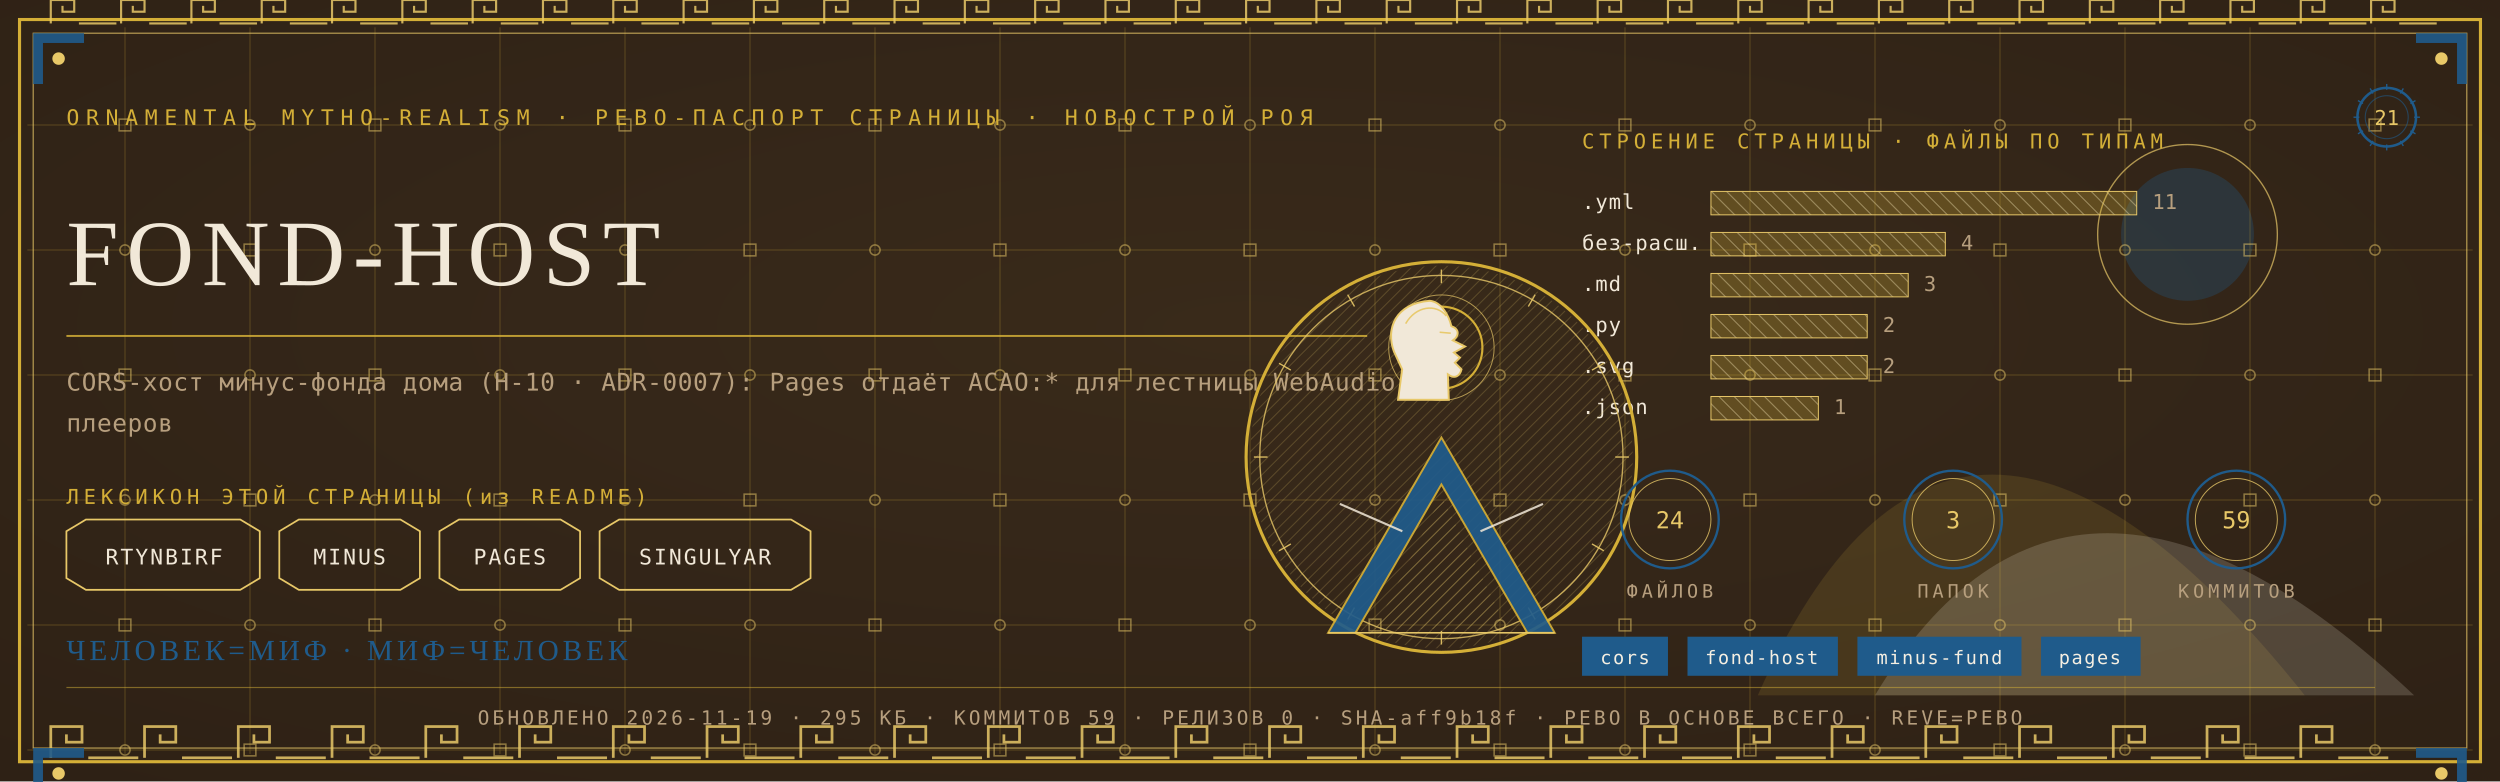
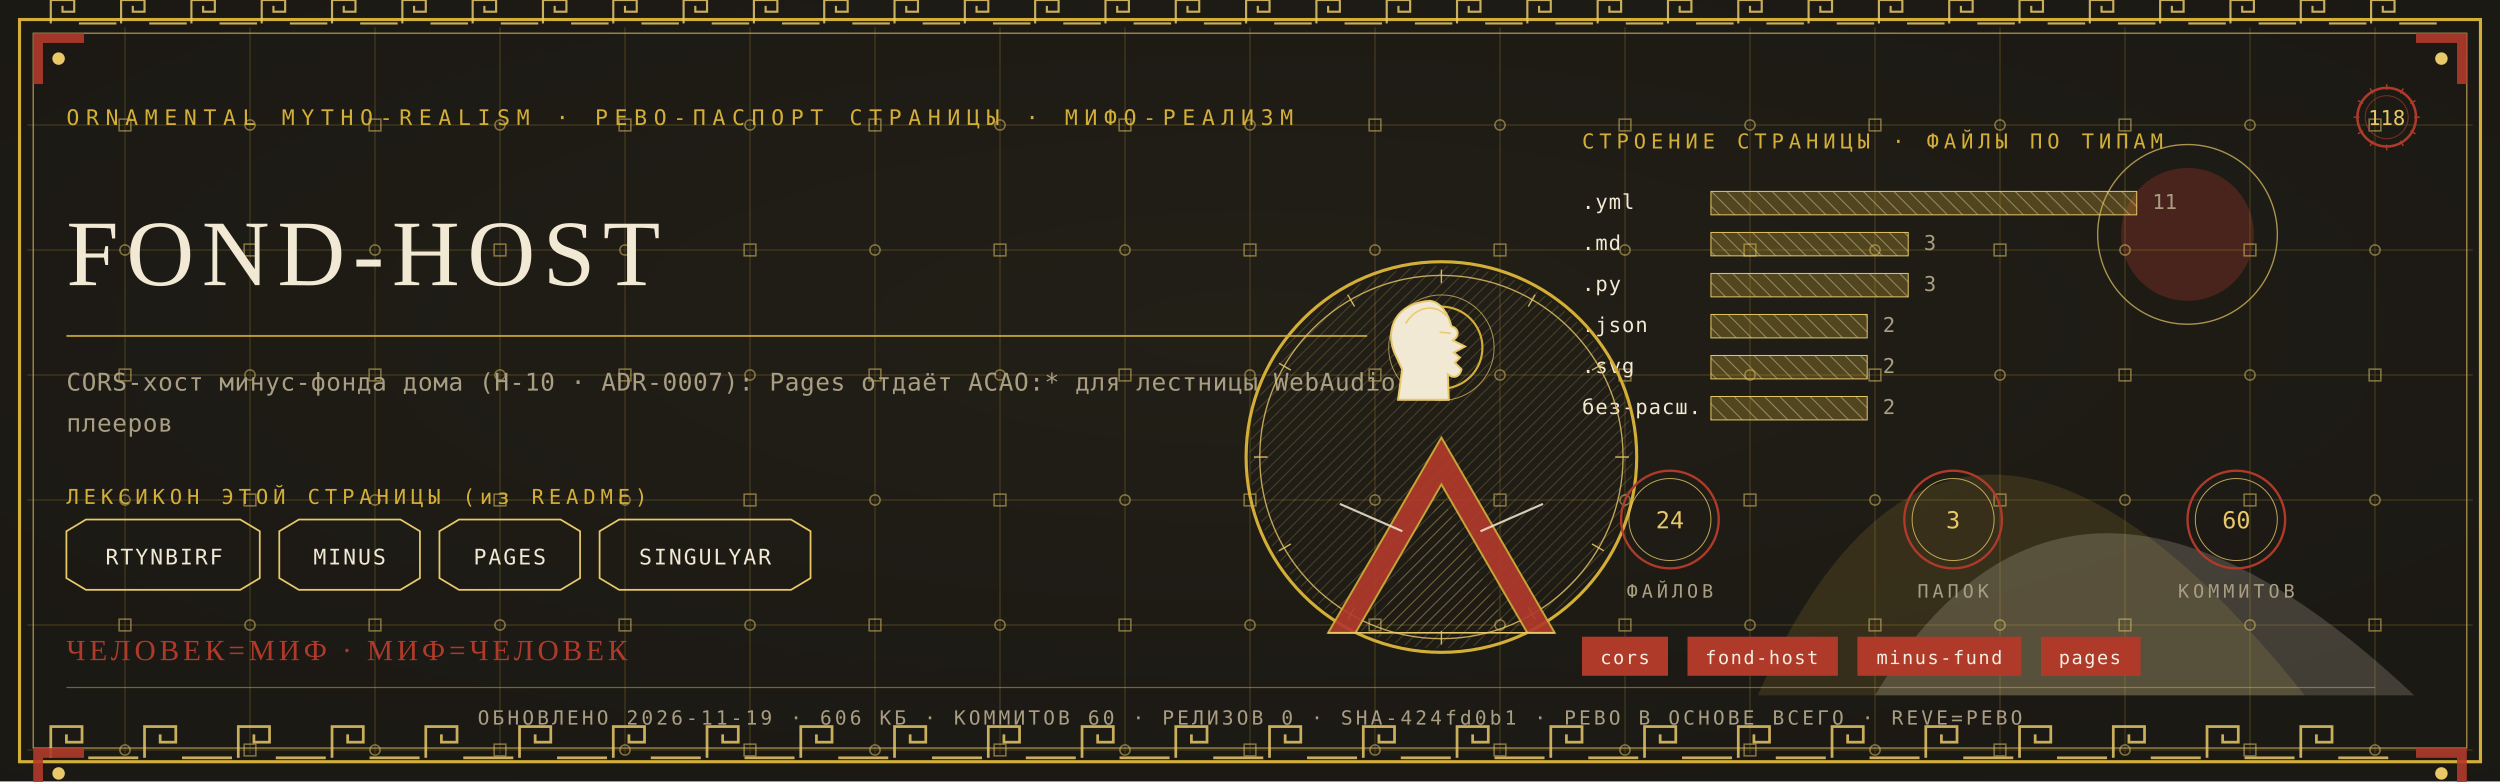
<svg xmlns="http://www.w3.org/2000/svg" viewBox="0 0 1280 400" width="1280" height="400">
  <defs>
-     <radialGradient id="rp21" cx="0.5" cy="0.42" r="1.1">
-       <stop offset="0" stop-color="#3A2A1B" />
-       <stop offset="1" stop-color="#2A1D12" />
+     <radialGradient id="rp118" cx="0.5" cy="0.42" r="1.1">
+       <stop offset="0" stop-color="#232017" />
+       <stop offset="1" stop-color="#171512" />
    </radialGradient>
    <pattern id="hatchm" width="4.2" height="4.2" patternUnits="userSpaceOnUse" patternTransform="rotate(45)">
      <rect width="4.2" height="4.2" fill="none" />
      <line x1="0" y1="0" x2="0" y2="4.2" stroke="#E8C868" stroke-width="0.5" />
    </pattern>
    <pattern id="hatchv" width="5.5" height="5.5" patternUnits="userSpaceOnUse" patternTransform="rotate(-45)">
      <rect width="5.5" height="5.5" fill="none" />
-       <line x1="0" y1="0" x2="0" y2="5.5" stroke="#F1E8D8" stroke-width="0.5" />
+       <line x1="0" y1="0" x2="0" y2="5.5" stroke="#F2E9D4" stroke-width="0.5" />
    </pattern>
  </defs>
-   <rect width="1280" height="400" fill="#2A1D12" />
-   <rect width="1280" height="400" fill="url(#rp21)" opacity="0.94" />
+   <rect width="1280" height="400" fill="#171512" />
+   <rect width="1280" height="400" fill="url(#rp118)" opacity="0.94" />
  <path d="M 900 356 Q 1000 130 1180 356 Z" fill="#D4AF37" opacity="0.14" />
-   <path d="M 960 356 Q 1060 190 1236 356 Z" fill="#F1E8D8" opacity="0.18" />
-   <circle cx="1120" cy="120" r="34" fill="#1F5B8B" opacity="0.30" />
+   <path d="M 960 356 Q 1060 190 1236 356 Z" fill="#F2E9D4" opacity="0.18" />
+   <circle cx="1120" cy="120" r="34" fill="#B03A2A" opacity="0.30" />
  <circle cx="1120" cy="120" r="46" fill="none" stroke="#E8C868" stroke-width="0.7" opacity="0.7" />
  <g stroke="#D4AF37" stroke-width="0.45" opacity="0.30">
    <line x1="64" y1="14" x2="64" y2="386" />
    <line x1="128" y1="14" x2="128" y2="386" />
    <line x1="192" y1="14" x2="192" y2="386" />
    <line x1="256" y1="14" x2="256" y2="386" />
    <line x1="320" y1="14" x2="320" y2="386" />
    <line x1="384" y1="14" x2="384" y2="386" />
    <line x1="448" y1="14" x2="448" y2="386" />
    <line x1="512" y1="14" x2="512" y2="386" />
    <line x1="576" y1="14" x2="576" y2="386" />
    <line x1="640" y1="14" x2="640" y2="386" />
    <line x1="704" y1="14" x2="704" y2="386" />
    <line x1="768" y1="14" x2="768" y2="386" />
    <line x1="832" y1="14" x2="832" y2="386" />
    <line x1="896" y1="14" x2="896" y2="386" />
    <line x1="960" y1="14" x2="960" y2="386" />
    <line x1="1024" y1="14" x2="1024" y2="386" />
    <line x1="1088" y1="14" x2="1088" y2="386" />
    <line x1="1152" y1="14" x2="1152" y2="386" />
    <line x1="1216" y1="14" x2="1216" y2="386" />
    <line x1="14" y1="64" x2="1266" y2="64" />
    <line x1="14" y1="128" x2="1266" y2="128" />
    <line x1="14" y1="192" x2="1266" y2="192" />
    <line x1="14" y1="256" x2="1266" y2="256" />
    <line x1="14" y1="320" x2="1266" y2="320" />
    <line x1="14" y1="384" x2="1266" y2="384" />
  </g>
  <g fill="none" stroke="#E8C868" stroke-width="0.8" opacity="0.5">
    <rect x="61" y="61" width="6" height="6" />
    <circle cx="64" cy="128" r="2.6" />
    <rect x="61" y="189" width="6" height="6" />
    <circle cx="64" cy="256" r="2.6" />
    <rect x="61" y="317" width="6" height="6" />
    <circle cx="64" cy="384" r="2.6" />
    <circle cx="128" cy="64" r="2.6" />
    <rect x="125" y="125" width="6" height="6" />
    <circle cx="128" cy="192" r="2.6" />
    <rect x="125" y="253" width="6" height="6" />
    <circle cx="128" cy="320" r="2.6" />
    <rect x="125" y="381" width="6" height="6" />
    <rect x="189" y="61" width="6" height="6" />
    <circle cx="192" cy="128" r="2.6" />
    <rect x="189" y="189" width="6" height="6" />
    <circle cx="192" cy="256" r="2.6" />
    <rect x="189" y="317" width="6" height="6" />
    <circle cx="192" cy="384" r="2.6" />
    <circle cx="256" cy="64" r="2.6" />
    <rect x="253" y="125" width="6" height="6" />
    <circle cx="256" cy="192" r="2.6" />
    <rect x="253" y="253" width="6" height="6" />
    <circle cx="256" cy="320" r="2.6" />
    <rect x="253" y="381" width="6" height="6" />
    <rect x="317" y="61" width="6" height="6" />
    <circle cx="320" cy="128" r="2.6" />
    <rect x="317" y="189" width="6" height="6" />
    <circle cx="320" cy="256" r="2.6" />
    <rect x="317" y="317" width="6" height="6" />
    <circle cx="320" cy="384" r="2.6" />
    <circle cx="384" cy="64" r="2.6" />
    <rect x="381" y="125" width="6" height="6" />
    <circle cx="384" cy="192" r="2.6" />
    <rect x="381" y="253" width="6" height="6" />
    <circle cx="384" cy="320" r="2.6" />
    <rect x="381" y="381" width="6" height="6" />
    <rect x="445" y="61" width="6" height="6" />
    <circle cx="448" cy="128" r="2.6" />
    <rect x="445" y="189" width="6" height="6" />
    <circle cx="448" cy="256" r="2.6" />
    <rect x="445" y="317" width="6" height="6" />
    <circle cx="448" cy="384" r="2.6" />
    <circle cx="512" cy="64" r="2.6" />
    <rect x="509" y="125" width="6" height="6" />
    <circle cx="512" cy="192" r="2.6" />
    <rect x="509" y="253" width="6" height="6" />
    <circle cx="512" cy="320" r="2.6" />
    <rect x="509" y="381" width="6" height="6" />
    <rect x="573" y="61" width="6" height="6" />
    <circle cx="576" cy="128" r="2.6" />
    <rect x="573" y="189" width="6" height="6" />
    <circle cx="576" cy="256" r="2.6" />
    <rect x="573" y="317" width="6" height="6" />
    <circle cx="576" cy="384" r="2.6" />
    <circle cx="640" cy="64" r="2.6" />
    <rect x="637" y="125" width="6" height="6" />
    <circle cx="640" cy="192" r="2.6" />
    <rect x="637" y="253" width="6" height="6" />
    <circle cx="640" cy="320" r="2.6" />
    <rect x="637" y="381" width="6" height="6" />
    <rect x="701" y="61" width="6" height="6" />
    <circle cx="704" cy="128" r="2.6" />
    <rect x="701" y="189" width="6" height="6" />
    <circle cx="704" cy="256" r="2.6" />
    <rect x="701" y="317" width="6" height="6" />
    <circle cx="704" cy="384" r="2.6" />
    <circle cx="768" cy="64" r="2.6" />
    <rect x="765" y="125" width="6" height="6" />
    <circle cx="768" cy="192" r="2.6" />
    <rect x="765" y="253" width="6" height="6" />
    <circle cx="768" cy="320" r="2.6" />
    <rect x="765" y="381" width="6" height="6" />
    <rect x="829" y="61" width="6" height="6" />
    <circle cx="832" cy="128" r="2.6" />
    <rect x="829" y="189" width="6" height="6" />
    <circle cx="832" cy="256" r="2.6" />
    <rect x="829" y="317" width="6" height="6" />
    <circle cx="832" cy="384" r="2.6" />
    <circle cx="896" cy="64" r="2.6" />
    <rect x="893" y="125" width="6" height="6" />
    <circle cx="896" cy="192" r="2.6" />
    <rect x="893" y="253" width="6" height="6" />
    <circle cx="896" cy="320" r="2.6" />
    <rect x="893" y="381" width="6" height="6" />
    <rect x="957" y="61" width="6" height="6" />
    <circle cx="960" cy="128" r="2.6" />
    <rect x="957" y="189" width="6" height="6" />
    <circle cx="960" cy="256" r="2.6" />
    <rect x="957" y="317" width="6" height="6" />
    <circle cx="960" cy="384" r="2.6" />
    <circle cx="1024" cy="64" r="2.6" />
    <rect x="1021" y="125" width="6" height="6" />
    <circle cx="1024" cy="192" r="2.6" />
    <rect x="1021" y="253" width="6" height="6" />
    <circle cx="1024" cy="320" r="2.6" />
    <rect x="1021" y="381" width="6" height="6" />
    <rect x="1085" y="61" width="6" height="6" />
    <circle cx="1088" cy="128" r="2.6" />
    <rect x="1085" y="189" width="6" height="6" />
    <circle cx="1088" cy="256" r="2.6" />
    <rect x="1085" y="317" width="6" height="6" />
    <circle cx="1088" cy="384" r="2.6" />
    <circle cx="1152" cy="64" r="2.6" />
    <rect x="1149" y="125" width="6" height="6" />
    <circle cx="1152" cy="192" r="2.6" />
    <rect x="1149" y="253" width="6" height="6" />
    <circle cx="1152" cy="320" r="2.6" />
    <rect x="1149" y="381" width="6" height="6" />
    <rect x="1213" y="61" width="6" height="6" />
    <circle cx="1216" cy="128" r="2.6" />
    <rect x="1213" y="189" width="6" height="6" />
    <circle cx="1216" cy="256" r="2.6" />
    <rect x="1213" y="317" width="6" height="6" />
    <circle cx="1216" cy="384" r="2.6" />
  </g>
  <rect x="10" y="10" width="1260" height="380" fill="none" stroke="#D4AF37" stroke-width="1.6" />
  <rect x="17" y="17" width="1246" height="366" fill="none" stroke="#E8C868" stroke-width="0.6" opacity="0.75" />
  <g fill="none" stroke="#E8C868" stroke-width="1.4" opacity="0.85">
    <path d="M 26 388 L 26 372 L 42 372 L 42 380.0 L 34.0 380.0 L 34.0 376.0" />
    <line x1="45.2" y1="388" x2="70.8" y2="388" />
    <path d="M 74 388 L 74 372 L 90 372 L 90 380.0 L 82.0 380.0 L 82.0 376.0" />
    <line x1="93.2" y1="388" x2="118.8" y2="388" />
    <path d="M 122 388 L 122 372 L 138 372 L 138 380.0 L 130.0 380.0 L 130.0 376.0" />
    <line x1="141.2" y1="388" x2="166.8" y2="388" />
    <path d="M 170 388 L 170 372 L 186 372 L 186 380.0 L 178.0 380.0 L 178.0 376.0" />
    <line x1="189.2" y1="388" x2="214.8" y2="388" />
    <path d="M 218 388 L 218 372 L 234 372 L 234 380.0 L 226.0 380.0 L 226.0 376.0" />
    <line x1="237.2" y1="388" x2="262.8" y2="388" />
    <path d="M 266 388 L 266 372 L 282 372 L 282 380.0 L 274.0 380.0 L 274.0 376.0" />
    <line x1="285.2" y1="388" x2="310.8" y2="388" />
    <path d="M 314 388 L 314 372 L 330 372 L 330 380.0 L 322.0 380.0 L 322.0 376.0" />
    <line x1="333.2" y1="388" x2="358.8" y2="388" />
    <path d="M 362 388 L 362 372 L 378 372 L 378 380.0 L 370.0 380.0 L 370.0 376.0" />
    <line x1="381.2" y1="388" x2="406.8" y2="388" />
    <path d="M 410 388 L 410 372 L 426 372 L 426 380.0 L 418.0 380.0 L 418.0 376.0" />
    <line x1="429.2" y1="388" x2="454.8" y2="388" />
    <path d="M 458 388 L 458 372 L 474 372 L 474 380.0 L 466.0 380.0 L 466.0 376.0" />
    <line x1="477.2" y1="388" x2="502.8" y2="388" />
    <path d="M 506 388 L 506 372 L 522 372 L 522 380.0 L 514.0 380.0 L 514.0 376.0" />
    <line x1="525.2" y1="388" x2="550.8" y2="388" />
    <path d="M 554 388 L 554 372 L 570 372 L 570 380.0 L 562.0 380.0 L 562.0 376.0" />
    <line x1="573.2" y1="388" x2="598.8" y2="388" />
    <path d="M 602 388 L 602 372 L 618 372 L 618 380.0 L 610.0 380.0 L 610.0 376.0" />
    <line x1="621.2" y1="388" x2="646.8" y2="388" />
    <path d="M 650 388 L 650 372 L 666 372 L 666 380.0 L 658.0 380.0 L 658.0 376.0" />
    <line x1="669.2" y1="388" x2="694.8" y2="388" />
    <path d="M 698 388 L 698 372 L 714 372 L 714 380.0 L 706.0 380.0 L 706.0 376.0" />
    <line x1="717.2" y1="388" x2="742.8" y2="388" />
    <path d="M 746 388 L 746 372 L 762 372 L 762 380.0 L 754.0 380.0 L 754.0 376.0" />
    <line x1="765.2" y1="388" x2="790.8" y2="388" />
    <path d="M 794 388 L 794 372 L 810 372 L 810 380.0 L 802.0 380.0 L 802.0 376.0" />
    <line x1="813.2" y1="388" x2="838.8" y2="388" />
    <path d="M 842 388 L 842 372 L 858 372 L 858 380.0 L 850.0 380.0 L 850.0 376.0" />
    <line x1="861.2" y1="388" x2="886.8" y2="388" />
    <path d="M 890 388 L 890 372 L 906 372 L 906 380.0 L 898.0 380.0 L 898.0 376.0" />
    <line x1="909.2" y1="388" x2="934.8" y2="388" />
    <path d="M 938 388 L 938 372 L 954 372 L 954 380.0 L 946.0 380.0 L 946.0 376.0" />
    <line x1="957.2" y1="388" x2="982.8" y2="388" />
    <path d="M 986 388 L 986 372 L 1002 372 L 1002 380.0 L 994.0 380.0 L 994.0 376.0" />
    <line x1="1005.2" y1="388" x2="1030.8" y2="388" />
    <path d="M 1034 388 L 1034 372 L 1050 372 L 1050 380.0 L 1042.0 380.0 L 1042.0 376.0" />
    <line x1="1053.2" y1="388" x2="1078.8" y2="388" />
    <path d="M 1082 388 L 1082 372 L 1098 372 L 1098 380.0 L 1090.0 380.0 L 1090.0 376.0" />
    <line x1="1101.2" y1="388" x2="1126.8" y2="388" />
    <path d="M 1130 388 L 1130 372 L 1146 372 L 1146 380.0 L 1138.0 380.0 L 1138.0 376.0" />
    <line x1="1149.2" y1="388" x2="1174.8" y2="388" />
    <path d="M 1178 388 L 1178 372 L 1194 372 L 1194 380.0 L 1186.0 380.0 L 1186.0 376.0" />
    <line x1="1197.2" y1="388" x2="1222.8" y2="388" />
  </g>
  <g fill="none" stroke="#E8C868" stroke-width="1.1" opacity="0.85">
    <path d="M 26 12 L 26 0 L 38 0 L 38 6.0 L 32.0 6.0 L 32.0 3.0" />
    <line x1="40.4" y1="12" x2="59.6" y2="12" />
    <path d="M 62 12 L 62 0 L 74 0 L 74 6.0 L 68.0 6.0 L 68.0 3.0" />
    <line x1="76.4" y1="12" x2="95.6" y2="12" />
    <path d="M 98 12 L 98 0 L 110 0 L 110 6.0 L 104.0 6.0 L 104.0 3.0" />
    <line x1="112.4" y1="12" x2="131.6" y2="12" />
    <path d="M 134 12 L 134 0 L 146 0 L 146 6.0 L 140.0 6.0 L 140.0 3.0" />
    <line x1="148.4" y1="12" x2="167.6" y2="12" />
    <path d="M 170 12 L 170 0 L 182 0 L 182 6.0 L 176.0 6.0 L 176.0 3.0" />
    <line x1="184.4" y1="12" x2="203.6" y2="12" />
    <path d="M 206 12 L 206 0 L 218 0 L 218 6.0 L 212.0 6.0 L 212.0 3.0" />
    <line x1="220.4" y1="12" x2="239.6" y2="12" />
    <path d="M 242 12 L 242 0 L 254 0 L 254 6.0 L 248.0 6.0 L 248.0 3.0" />
    <line x1="256.4" y1="12" x2="275.6" y2="12" />
    <path d="M 278 12 L 278 0 L 290 0 L 290 6.0 L 284.0 6.0 L 284.0 3.0" />
    <line x1="292.4" y1="12" x2="311.6" y2="12" />
    <path d="M 314 12 L 314 0 L 326 0 L 326 6.0 L 320.0 6.0 L 320.0 3.0" />
    <line x1="328.4" y1="12" x2="347.6" y2="12" />
    <path d="M 350 12 L 350 0 L 362 0 L 362 6.0 L 356.0 6.0 L 356.0 3.0" />
    <line x1="364.4" y1="12" x2="383.6" y2="12" />
    <path d="M 386 12 L 386 0 L 398 0 L 398 6.0 L 392.0 6.0 L 392.0 3.0" />
    <line x1="400.4" y1="12" x2="419.6" y2="12" />
    <path d="M 422 12 L 422 0 L 434 0 L 434 6.0 L 428.0 6.0 L 428.0 3.0" />
    <line x1="436.4" y1="12" x2="455.6" y2="12" />
    <path d="M 458 12 L 458 0 L 470 0 L 470 6.0 L 464.0 6.0 L 464.0 3.0" />
    <line x1="472.4" y1="12" x2="491.6" y2="12" />
    <path d="M 494 12 L 494 0 L 506 0 L 506 6.0 L 500.0 6.0 L 500.0 3.0" />
    <line x1="508.4" y1="12" x2="527.6" y2="12" />
    <path d="M 530 12 L 530 0 L 542 0 L 542 6.0 L 536.0 6.0 L 536.0 3.0" />
    <line x1="544.4" y1="12" x2="563.6" y2="12" />
    <path d="M 566 12 L 566 0 L 578 0 L 578 6.0 L 572.0 6.0 L 572.0 3.0" />
    <line x1="580.4" y1="12" x2="599.6" y2="12" />
    <path d="M 602 12 L 602 0 L 614 0 L 614 6.0 L 608.0 6.0 L 608.0 3.0" />
    <line x1="616.4" y1="12" x2="635.6" y2="12" />
    <path d="M 638 12 L 638 0 L 650 0 L 650 6.0 L 644.0 6.0 L 644.0 3.0" />
    <line x1="652.4" y1="12" x2="671.6" y2="12" />
    <path d="M 674 12 L 674 0 L 686 0 L 686 6.0 L 680.0 6.0 L 680.0 3.0" />
    <line x1="688.4" y1="12" x2="707.6" y2="12" />
    <path d="M 710 12 L 710 0 L 722 0 L 722 6.0 L 716.0 6.0 L 716.0 3.0" />
    <line x1="724.4" y1="12" x2="743.6" y2="12" />
    <path d="M 746 12 L 746 0 L 758 0 L 758 6.0 L 752.0 6.0 L 752.0 3.0" />
    <line x1="760.4" y1="12" x2="779.6" y2="12" />
    <path d="M 782 12 L 782 0 L 794 0 L 794 6.0 L 788.0 6.0 L 788.0 3.0" />
    <line x1="796.4" y1="12" x2="815.6" y2="12" />
    <path d="M 818 12 L 818 0 L 830 0 L 830 6.0 L 824.0 6.0 L 824.0 3.0" />
    <line x1="832.4" y1="12" x2="851.6" y2="12" />
    <path d="M 854 12 L 854 0 L 866 0 L 866 6.0 L 860.0 6.0 L 860.0 3.0" />
    <line x1="868.4" y1="12" x2="887.6" y2="12" />
    <path d="M 890 12 L 890 0 L 902 0 L 902 6.0 L 896.0 6.0 L 896.0 3.0" />
    <line x1="904.4" y1="12" x2="923.6" y2="12" />
    <path d="M 926 12 L 926 0 L 938 0 L 938 6.0 L 932.0 6.0 L 932.0 3.0" />
    <line x1="940.4" y1="12" x2="959.6" y2="12" />
    <path d="M 962 12 L 962 0 L 974 0 L 974 6.0 L 968.0 6.0 L 968.0 3.0" />
    <line x1="976.4" y1="12" x2="995.6" y2="12" />
    <path d="M 998 12 L 998 0 L 1010 0 L 1010 6.0 L 1004.0 6.0 L 1004.0 3.0" />
    <line x1="1012.4" y1="12" x2="1031.6" y2="12" />
    <path d="M 1034 12 L 1034 0 L 1046 0 L 1046 6.0 L 1040.0 6.0 L 1040.0 3.0" />
    <line x1="1048.4" y1="12" x2="1067.6" y2="12" />
    <path d="M 1070 12 L 1070 0 L 1082 0 L 1082 6.0 L 1076.0 6.0 L 1076.0 3.0" />
    <line x1="1084.4" y1="12" x2="1103.6" y2="12" />
    <path d="M 1106 12 L 1106 0 L 1118 0 L 1118 6.0 L 1112.0 6.0 L 1112.0 3.0" />
    <line x1="1120.4" y1="12" x2="1139.6" y2="12" />
    <path d="M 1142 12 L 1142 0 L 1154 0 L 1154 6.0 L 1148.0 6.0 L 1148.0 3.0" />
    <line x1="1156.4" y1="12" x2="1175.6" y2="12" />
    <path d="M 1178 12 L 1178 0 L 1190 0 L 1190 6.0 L 1184.0 6.0 L 1184.0 3.0" />
    <line x1="1192.4" y1="12" x2="1211.6" y2="12" />
    <path d="M 1214 12 L 1214 0 L 1226 0 L 1226 6.0 L 1220.0 6.0 L 1220.0 3.0" />
    <line x1="1228.4" y1="12" x2="1247.6" y2="12" />
  </g>
  <g transform="translate(17,17) scale(1,1)">
-     <path d="M 0 0 L 26 0 L 26 5 L 5 5 L 5 26 L 0 26 Z" fill="#1F5B8B" opacity="0.9" />
+     <path d="M 0 0 L 26 0 L 26 5 L 5 5 L 5 26 L 0 26 Z" fill="#B03A2A" opacity="0.9" />
    <circle cx="13" cy="13" r="3.2" fill="#E8C868" />
  </g>
  <g transform="translate(1263,17) scale(-1,1)">
-     <path d="M 0 0 L 26 0 L 26 5 L 5 5 L 5 26 L 0 26 Z" fill="#1F5B8B" opacity="0.9" />
+     <path d="M 0 0 L 26 0 L 26 5 L 5 5 L 5 26 L 0 26 Z" fill="#B03A2A" opacity="0.9" />
    <circle cx="13" cy="13" r="3.2" fill="#E8C868" />
  </g>
  <g transform="translate(17,383) scale(1,1)">
-     <path d="M 0 0 L 26 0 L 26 5 L 5 5 L 5 26 L 0 26 Z" fill="#1F5B8B" opacity="0.9" />
+     <path d="M 0 0 L 26 0 L 26 5 L 5 5 L 5 26 L 0 26 Z" fill="#B03A2A" opacity="0.9" />
    <circle cx="13" cy="13" r="3.2" fill="#E8C868" />
  </g>
  <g transform="translate(1263,383) scale(-1,1)">
-     <path d="M 0 0 L 26 0 L 26 5 L 5 5 L 5 26 L 0 26 Z" fill="#1F5B8B" opacity="0.9" />
+     <path d="M 0 0 L 26 0 L 26 5 L 5 5 L 5 26 L 0 26 Z" fill="#B03A2A" opacity="0.9" />
    <circle cx="13" cy="13" r="3.2" fill="#E8C868" />
  </g>
-   <text x="34" y="64" font-family="'Cascadia Mono', ui-monospace, Consolas, monospace" font-size="11" fill="#D4AF37" letter-spacing="3.4">ORNAMENTAL MYTHO-REALISM · РЕВО-ПАСПОРТ СТРАНИЦЫ · НОВОСТРОЙ РОЯ</text>
+   <text x="34" y="64" font-family="'Cascadia Mono', ui-monospace, Consolas, monospace" font-size="11" fill="#D4AF37" letter-spacing="3.4">ORNAMENTAL MYTHO-REALISM · РЕВО-ПАСПОРТ СТРАНИЦЫ · МИФО-РЕАЛИЗМ</text>
  <g transform="translate(1222,60)">
-     <circle r="15" fill="none" stroke="#1F5B8B" stroke-width="1.3" />
-     <circle r="11" fill="none" stroke="#1F5B8B" stroke-width="0.55" opacity="0.6" />
-     <text y="4" text-anchor="middle" font-family="'Cascadia Mono', ui-monospace, Consolas, monospace" font-size="10.5" fill="#E8C868">21</text>
-     <g stroke="#1F5B8B" stroke-width="0.7">
+     <circle r="15" fill="none" stroke="#B03A2A" stroke-width="1.3" />
+     <circle r="11" fill="none" stroke="#B03A2A" stroke-width="0.55" opacity="0.6" />
+     <text y="4" text-anchor="middle" font-family="'Cascadia Mono', ui-monospace, Consolas, monospace" font-size="10.5" fill="#E8C868">118</text>
+     <g stroke="#B03A2A" stroke-width="0.7">
      <line x1="0" y1="-17" x2="0" y2="-14" transform="rotate(0)" />
      <line x1="0" y1="-17" x2="0" y2="-14" transform="rotate(30)" />
      <line x1="0" y1="-17" x2="0" y2="-14" transform="rotate(60)" />
      <line x1="0" y1="-17" x2="0" y2="-14" transform="rotate(90)" />
      <line x1="0" y1="-17" x2="0" y2="-14" transform="rotate(120)" />
      <line x1="0" y1="-17" x2="0" y2="-14" transform="rotate(150)" />
      <line x1="0" y1="-17" x2="0" y2="-14" transform="rotate(180)" />
      <line x1="0" y1="-17" x2="0" y2="-14" transform="rotate(210)" />
      <line x1="0" y1="-17" x2="0" y2="-14" transform="rotate(240)" />
      <line x1="0" y1="-17" x2="0" y2="-14" transform="rotate(270)" />
      <line x1="0" y1="-17" x2="0" y2="-14" transform="rotate(300)" />
      <line x1="0" y1="-17" x2="0" y2="-14" transform="rotate(330)" />
    </g>
  </g>
-   <text x="34" y="146" font-family="Georgia, 'Times New Roman', serif" font-size="48.0" fill="#F1E8D8" letter-spacing="4">FOND-HOST</text>
+   <text x="34" y="146" font-family="Georgia, 'Times New Roman', serif" font-size="48.0" fill="#F2E9D4" letter-spacing="4">FOND-HOST</text>
  <line x1="34" y1="172" x2="700" y2="172" stroke="#D4AF37" stroke-width="1" opacity="0.85" />
-   <text x="34" y="200" font-family="'Cascadia Mono', ui-monospace, Consolas, monospace" font-size="12.5" fill="#B79F7E" letter-spacing="0.3">CORS-хост минус-фонда дома (Н-10 · ADR-0007): Pages отдаёт ACAO:* для лестницы WebAudio</text>
-   <text x="34" y="221" font-family="'Cascadia Mono', ui-monospace, Consolas, monospace" font-size="12.5" fill="#B79F7E" letter-spacing="0.3">плееров</text>
+   <text x="34" y="200" font-family="'Cascadia Mono', ui-monospace, Consolas, monospace" font-size="12.5" fill="#A99E82" letter-spacing="0.3">CORS-хост минус-фонда дома (Н-10 · ADR-0007): Pages отдаёт ACAO:* для лестницы WebAudio</text>
+   <text x="34" y="221" font-family="'Cascadia Mono', ui-monospace, Consolas, monospace" font-size="12.5" fill="#A99E82" letter-spacing="0.3">плееров</text>
  <text x="34" y="258" font-family="'Cascadia Mono', ui-monospace, Consolas, monospace" font-size="10.5" fill="#D4AF37" letter-spacing="2.5">ЛЕКСИКОН ЭТОЙ СТРАНИЦЫ (из README)</text>
  <path d="M 34 272 L 44 266 L 123 266 L 133 272 L 133 296 L 123 302 L 44 302 L 34 296 Z" fill="none" stroke="#E8C868" stroke-width="0.9" />
-   <text x="84" y="289" text-anchor="middle" font-family="'Cascadia Mono', ui-monospace, Consolas, monospace" font-size="11" fill="#F1E8D8" letter-spacing="1">RTYNBIRF</text>
+   <text x="84" y="289" text-anchor="middle" font-family="'Cascadia Mono', ui-monospace, Consolas, monospace" font-size="11" fill="#F2E9D4" letter-spacing="1">RTYNBIRF</text>
  <path d="M 143 272 L 153 266 L 205 266 L 215 272 L 215 296 L 205 302 L 153 302 L 143 296 Z" fill="none" stroke="#E8C868" stroke-width="0.9" />
-   <text x="179" y="289" text-anchor="middle" font-family="'Cascadia Mono', ui-monospace, Consolas, monospace" font-size="11" fill="#F1E8D8" letter-spacing="1">MINUS</text>
+   <text x="179" y="289" text-anchor="middle" font-family="'Cascadia Mono', ui-monospace, Consolas, monospace" font-size="11" fill="#F2E9D4" letter-spacing="1">MINUS</text>
  <path d="M 225 272 L 235 266 L 287 266 L 297 272 L 297 296 L 287 302 L 235 302 L 225 296 Z" fill="none" stroke="#E8C868" stroke-width="0.9" />
-   <text x="261" y="289" text-anchor="middle" font-family="'Cascadia Mono', ui-monospace, Consolas, monospace" font-size="11" fill="#F1E8D8" letter-spacing="1">PAGES</text>
+   <text x="261" y="289" text-anchor="middle" font-family="'Cascadia Mono', ui-monospace, Consolas, monospace" font-size="11" fill="#F2E9D4" letter-spacing="1">PAGES</text>
  <path d="M 307 272 L 317 266 L 405 266 L 415 272 L 415 296 L 405 302 L 317 302 L 307 296 Z" fill="none" stroke="#E8C868" stroke-width="0.9" />
-   <text x="361" y="289" text-anchor="middle" font-family="'Cascadia Mono', ui-monospace, Consolas, monospace" font-size="11" fill="#F1E8D8" letter-spacing="1">SINGULYAR</text>
+   <text x="361" y="289" text-anchor="middle" font-family="'Cascadia Mono', ui-monospace, Consolas, monospace" font-size="11" fill="#F2E9D4" letter-spacing="1">SINGULYAR</text>
  <text x="810" y="76" font-family="'Cascadia Mono', ui-monospace, Consolas, monospace" font-size="10.5" fill="#D4AF37" letter-spacing="2.5">СТРОЕНИЕ СТРАНИЦЫ · ФАЙЛЫ ПО ТИПАМ</text>
-   <text x="810" y="107" font-family="'Cascadia Mono', ui-monospace, Consolas, monospace" font-size="10.5" fill="#F1E8D8" letter-spacing="0.5">.yml</text>
+   <text x="810" y="107" font-family="'Cascadia Mono', ui-monospace, Consolas, monospace" font-size="10.5" fill="#F2E9D4" letter-spacing="0.5">.yml</text>
  <rect x="876" y="98" width="218" height="12" fill="url(#hatchv)" opacity="0.9" />
  <rect x="876" y="98" width="218" height="12" fill="#D4AF37" opacity="0.28" />
  <rect x="876" y="98" width="218" height="12" fill="none" stroke="#E8C868" stroke-width="0.5" />
-   <text x="1102" y="107" font-family="'Cascadia Mono', ui-monospace, Consolas, monospace" font-size="10.5" fill="#B79F7E">11</text>
-   <text x="810" y="128" font-family="'Cascadia Mono', ui-monospace, Consolas, monospace" font-size="10.5" fill="#F1E8D8" letter-spacing="0.5">без-расш.</text>
-   <rect x="876" y="119" width="120" height="12" fill="url(#hatchv)" opacity="0.9" />
-   <rect x="876" y="119" width="120" height="12" fill="#D4AF37" opacity="0.28" />
-   <rect x="876" y="119" width="120" height="12" fill="none" stroke="#E8C868" stroke-width="0.5" />
-   <text x="1004" y="128" font-family="'Cascadia Mono', ui-monospace, Consolas, monospace" font-size="10.5" fill="#B79F7E">4</text>
-   <text x="810" y="149" font-family="'Cascadia Mono', ui-monospace, Consolas, monospace" font-size="10.5" fill="#F1E8D8" letter-spacing="0.5">.md</text>
+   <text x="1102" y="107" font-family="'Cascadia Mono', ui-monospace, Consolas, monospace" font-size="10.5" fill="#A99E82">11</text>
+   <text x="810" y="128" font-family="'Cascadia Mono', ui-monospace, Consolas, monospace" font-size="10.5" fill="#F2E9D4" letter-spacing="0.5">.md</text>
+   <rect x="876" y="119" width="101" height="12" fill="url(#hatchv)" opacity="0.9" />
+   <rect x="876" y="119" width="101" height="12" fill="#D4AF37" opacity="0.28" />
+   <rect x="876" y="119" width="101" height="12" fill="none" stroke="#E8C868" stroke-width="0.5" />
+   <text x="985" y="128" font-family="'Cascadia Mono', ui-monospace, Consolas, monospace" font-size="10.5" fill="#A99E82">3</text>
+   <text x="810" y="149" font-family="'Cascadia Mono', ui-monospace, Consolas, monospace" font-size="10.5" fill="#F2E9D4" letter-spacing="0.5">.py</text>
  <rect x="876" y="140" width="101" height="12" fill="url(#hatchv)" opacity="0.9" />
  <rect x="876" y="140" width="101" height="12" fill="#D4AF37" opacity="0.28" />
  <rect x="876" y="140" width="101" height="12" fill="none" stroke="#E8C868" stroke-width="0.5" />
-   <text x="985" y="149" font-family="'Cascadia Mono', ui-monospace, Consolas, monospace" font-size="10.5" fill="#B79F7E">3</text>
-   <text x="810" y="170" font-family="'Cascadia Mono', ui-monospace, Consolas, monospace" font-size="10.5" fill="#F1E8D8" letter-spacing="0.5">.py</text>
+   <text x="985" y="149" font-family="'Cascadia Mono', ui-monospace, Consolas, monospace" font-size="10.5" fill="#A99E82">3</text>
+   <text x="810" y="170" font-family="'Cascadia Mono', ui-monospace, Consolas, monospace" font-size="10.5" fill="#F2E9D4" letter-spacing="0.5">.json</text>
  <rect x="876" y="161" width="80" height="12" fill="url(#hatchv)" opacity="0.9" />
  <rect x="876" y="161" width="80" height="12" fill="#D4AF37" opacity="0.28" />
  <rect x="876" y="161" width="80" height="12" fill="none" stroke="#E8C868" stroke-width="0.5" />
-   <text x="964" y="170" font-family="'Cascadia Mono', ui-monospace, Consolas, monospace" font-size="10.5" fill="#B79F7E">2</text>
-   <text x="810" y="191" font-family="'Cascadia Mono', ui-monospace, Consolas, monospace" font-size="10.5" fill="#F1E8D8" letter-spacing="0.5">.svg</text>
+   <text x="964" y="170" font-family="'Cascadia Mono', ui-monospace, Consolas, monospace" font-size="10.5" fill="#A99E82">2</text>
+   <text x="810" y="191" font-family="'Cascadia Mono', ui-monospace, Consolas, monospace" font-size="10.5" fill="#F2E9D4" letter-spacing="0.5">.svg</text>
  <rect x="876" y="182" width="80" height="12" fill="url(#hatchv)" opacity="0.9" />
  <rect x="876" y="182" width="80" height="12" fill="#D4AF37" opacity="0.28" />
  <rect x="876" y="182" width="80" height="12" fill="none" stroke="#E8C868" stroke-width="0.5" />
-   <text x="964" y="191" font-family="'Cascadia Mono', ui-monospace, Consolas, monospace" font-size="10.5" fill="#B79F7E">2</text>
-   <text x="810" y="212" font-family="'Cascadia Mono', ui-monospace, Consolas, monospace" font-size="10.5" fill="#F1E8D8" letter-spacing="0.5">.json</text>
-   <rect x="876" y="203" width="55" height="12" fill="url(#hatchv)" opacity="0.9" />
-   <rect x="876" y="203" width="55" height="12" fill="#D4AF37" opacity="0.28" />
-   <rect x="876" y="203" width="55" height="12" fill="none" stroke="#E8C868" stroke-width="0.5" />
-   <text x="939" y="212" font-family="'Cascadia Mono', ui-monospace, Consolas, monospace" font-size="10.5" fill="#B79F7E">1</text>
+   <text x="964" y="191" font-family="'Cascadia Mono', ui-monospace, Consolas, monospace" font-size="10.5" fill="#A99E82">2</text>
+   <text x="810" y="212" font-family="'Cascadia Mono', ui-monospace, Consolas, monospace" font-size="10.5" fill="#F2E9D4" letter-spacing="0.5">без-расш.</text>
+   <rect x="876" y="203" width="80" height="12" fill="url(#hatchv)" opacity="0.9" />
+   <rect x="876" y="203" width="80" height="12" fill="#D4AF37" opacity="0.28" />
+   <rect x="876" y="203" width="80" height="12" fill="none" stroke="#E8C868" stroke-width="0.5" />
+   <text x="964" y="212" font-family="'Cascadia Mono', ui-monospace, Consolas, monospace" font-size="10.5" fill="#A99E82">2</text>
  <g transform="translate(738,234)">
    <circle r="100" fill="none" stroke="#D4AF37" stroke-width="1.6" />
    <circle r="93" fill="none" stroke="#E8C868" stroke-width="0.7" opacity="0.8" />
    <circle r="98" fill="url(#hatchm)" opacity="0.4" />
    <g stroke="#E8C868" stroke-width="0.7" opacity="0.9">
      <line x1="0" y1="-96" x2="0" y2="-89" transform="rotate(0)" />
      <line x1="0" y1="-96" x2="0" y2="-89" transform="rotate(30)" />
      <line x1="0" y1="-96" x2="0" y2="-89" transform="rotate(60)" />
      <line x1="0" y1="-96" x2="0" y2="-89" transform="rotate(90)" />
      <line x1="0" y1="-96" x2="0" y2="-89" transform="rotate(120)" />
      <line x1="0" y1="-96" x2="0" y2="-89" transform="rotate(150)" />
      <line x1="0" y1="-96" x2="0" y2="-89" transform="rotate(180)" />
      <line x1="0" y1="-96" x2="0" y2="-89" transform="rotate(210)" />
      <line x1="0" y1="-96" x2="0" y2="-89" transform="rotate(240)" />
      <line x1="0" y1="-96" x2="0" y2="-89" transform="rotate(270)" />
      <line x1="0" y1="-96" x2="0" y2="-89" transform="rotate(300)" />
      <line x1="0" y1="-96" x2="0" y2="-89" transform="rotate(330)" />
    </g>
    <circle cy="-56" r="21" fill="none" stroke="#D4AF37" stroke-width="1.1" />
    <circle cy="-56" r="27" fill="none" stroke="#E8C868" stroke-width="0.5" opacity="0.7" />
-     <path d="M -6.0 -80.0 C -23.5 -78.7 -28.7 -65.7 -24.3 -54.0 L -20.1 -44.9 L -22.2 -29.3 L 3.8 -29.3 L 3.3 -42.3 C 6.9 -39.7 9.5 -41.5 10.3 -44.9 L 6.9 -48.3 L 9.5 -50.9 L 6.4 -53.5 L 12.1 -56.6 L 5.9 -59.7 C 9.5 -62.3 9.0 -65.7 5.1 -67.0 C 3.8 -72.7 -0.1 -79.5 -6.0 -80.0 Z" fill="#F1E8D8" stroke="#E8C868" stroke-width="1.0" />
+     <path d="M -6.0 -80.0 C -23.5 -78.7 -28.7 -65.7 -24.3 -54.0 L -20.1 -44.9 L -22.2 -29.3 L 3.8 -29.3 L 3.3 -42.3 C 6.9 -39.7 9.5 -41.5 10.3 -44.9 L 6.9 -48.3 L 9.5 -50.9 L 6.4 -53.5 L 12.1 -56.6 L 5.9 -59.7 C 9.5 -62.3 9.0 -65.7 5.1 -67.0 C 3.8 -72.7 -0.1 -79.5 -6.0 -80.0 Z" fill="#F2E9D4" stroke="#E8C868" stroke-width="1.0" />
    <g fill="none" stroke="#E8C868" stroke-width="0.8" opacity="0.95">
      <path d="M -18.3 -68.3 C -13.1 -77.4 -2.7 -78.7 2.5 -72.2" />
      <path d="M -0.9 -63.9 L 4.8 -63.4" />
    </g>
-     <path d="M -58.0 90.0 L 0 -10.0 L 58.0 90.0 L 44.0 90.0 L 0 14.0 L -44.0 90.0 Z" fill="#1F5B8B" opacity="0.92" stroke="#D4AF37" stroke-width="1.0" />
+     <path d="M -58.0 90.0 L 0 -10.0 L 58.0 90.0 L 44.0 90.0 L 0 14.0 L -44.0 90.0 Z" fill="#B03A2A" opacity="0.92" stroke="#D4AF37" stroke-width="1.0" />
    <path d="M -34.0 88.0 L 0 20.0 L 34.0 88.0" fill="url(#hatchm)" opacity="0.5" stroke="none" />
    <path d="M -58.0 90.0 L 58.0 90.0" fill="none" stroke="#E8C868" stroke-width="0.8" />
-     <path d="M -52.0 24.0 L -20.0 38.0" fill="none" stroke="#F1E8D8" stroke-width="1.1" opacity="0.85" />
-     <path d="M 52.0 24.0 L 20.0 38.0" fill="none" stroke="#F1E8D8" stroke-width="1.1" opacity="0.85" />
+     <path d="M -52.0 24.0 L -20.0 38.0" fill="none" stroke="#F2E9D4" stroke-width="1.1" opacity="0.85" />
+     <path d="M 52.0 24.0 L 20.0 38.0" fill="none" stroke="#F2E9D4" stroke-width="1.1" opacity="0.85" />
  </g>
  <g transform="translate(855,266)">
-     <circle r="25" fill="none" stroke="#1F5B8B" stroke-width="1.2" />
+     <circle r="25" fill="none" stroke="#B03A2A" stroke-width="1.2" />
    <circle r="21" fill="none" stroke="#E8C868" stroke-width="0.5" opacity="0.8" />
    <text y="4.5" text-anchor="middle" font-family="'Cascadia Mono', ui-monospace, Consolas, monospace" font-size="12" fill="#E8C868">24</text>
-     <text y="40" text-anchor="middle" font-family="'Cascadia Mono', ui-monospace, Consolas, monospace" font-size="9.5" fill="#B79F7E" letter-spacing="2">ФАЙЛОВ</text>
+     <text y="40" text-anchor="middle" font-family="'Cascadia Mono', ui-monospace, Consolas, monospace" font-size="9.5" fill="#A99E82" letter-spacing="2">ФАЙЛОВ</text>
  </g>
  <g transform="translate(1000,266)">
-     <circle r="25" fill="none" stroke="#1F5B8B" stroke-width="1.2" />
+     <circle r="25" fill="none" stroke="#B03A2A" stroke-width="1.2" />
    <circle r="21" fill="none" stroke="#E8C868" stroke-width="0.5" opacity="0.8" />
    <text y="4.5" text-anchor="middle" font-family="'Cascadia Mono', ui-monospace, Consolas, monospace" font-size="12" fill="#E8C868">3</text>
-     <text y="40" text-anchor="middle" font-family="'Cascadia Mono', ui-monospace, Consolas, monospace" font-size="9.5" fill="#B79F7E" letter-spacing="2">ПАПОК</text>
+     <text y="40" text-anchor="middle" font-family="'Cascadia Mono', ui-monospace, Consolas, monospace" font-size="9.5" fill="#A99E82" letter-spacing="2">ПАПОК</text>
  </g>
  <g transform="translate(1145,266)">
-     <circle r="25" fill="none" stroke="#1F5B8B" stroke-width="1.2" />
+     <circle r="25" fill="none" stroke="#B03A2A" stroke-width="1.2" />
    <circle r="21" fill="none" stroke="#E8C868" stroke-width="0.5" opacity="0.8" />
-     <text y="4.5" text-anchor="middle" font-family="'Cascadia Mono', ui-monospace, Consolas, monospace" font-size="12" fill="#E8C868">59</text>
-     <text y="40" text-anchor="middle" font-family="'Cascadia Mono', ui-monospace, Consolas, monospace" font-size="9.5" fill="#B79F7E" letter-spacing="2">КОММИТОВ</text>
-   </g>
-   <rect x="810" y="326" rx="0" width="44" height="20" fill="#1F5B8B" />
+     <text y="4.5" text-anchor="middle" font-family="'Cascadia Mono', ui-monospace, Consolas, monospace" font-size="12" fill="#E8C868">60</text>
+     <text y="40" text-anchor="middle" font-family="'Cascadia Mono', ui-monospace, Consolas, monospace" font-size="9.5" fill="#A99E82" letter-spacing="2">КОММИТОВ</text>
+   </g>
+   <rect x="810" y="326" rx="0" width="44" height="20" fill="#B03A2A" />
  <text x="832" y="340" text-anchor="middle" font-family="'Cascadia Mono', ui-monospace, Consolas, monospace" font-size="9.5" fill="#F5EFE2" letter-spacing="0.8">cors</text>
-   <rect x="864" y="326" rx="0" width="77" height="20" fill="#1F5B8B" />
+   <rect x="864" y="326" rx="0" width="77" height="20" fill="#B03A2A" />
  <text x="902" y="340" text-anchor="middle" font-family="'Cascadia Mono', ui-monospace, Consolas, monospace" font-size="9.5" fill="#F5EFE2" letter-spacing="0.8">fond-host</text>
-   <rect x="951" y="326" rx="0" width="84" height="20" fill="#1F5B8B" />
+   <rect x="951" y="326" rx="0" width="84" height="20" fill="#B03A2A" />
  <text x="993" y="340" text-anchor="middle" font-family="'Cascadia Mono', ui-monospace, Consolas, monospace" font-size="9.5" fill="#F5EFE2" letter-spacing="0.8">minus-fund</text>
-   <rect x="1045" y="326" rx="0" width="51" height="20" fill="#1F5B8B" />
+   <rect x="1045" y="326" rx="0" width="51" height="20" fill="#B03A2A" />
  <text x="1070" y="340" text-anchor="middle" font-family="'Cascadia Mono', ui-monospace, Consolas, monospace" font-size="9.5" fill="#F5EFE2" letter-spacing="0.8">pages</text>
-   <text x="34" y="338" font-family="Georgia, 'Times New Roman', serif" font-size="15" fill="#1F5B8B" letter-spacing="2">ЧЕЛОВЕК=МИФ · МИФ=ЧЕЛОВЕК</text>
+   <text x="34" y="338" font-family="Georgia, 'Times New Roman', serif" font-size="15" fill="#B03A2A" letter-spacing="2">ЧЕЛОВЕК=МИФ · МИФ=ЧЕЛОВЕК</text>
  <line x1="34" y1="352" x2="1216" y2="352" stroke="#D4AF37" stroke-width="0.6" opacity="0.5" />
-   <text x="640" y="371" text-anchor="middle" font-family="'Cascadia Mono', ui-monospace, Consolas, monospace" font-size="10" fill="#B79F7E" letter-spacing="1.6">ОБНОВЛЕНО 2026-11-19 · 295 КБ · КОММИТОВ 59 · РЕЛИЗОВ 0 · SHA-aff9b18f · РЕВО В ОСНОВЕ ВСЕГО · REVE=РЕВО</text>
+   <text x="640" y="371" text-anchor="middle" font-family="'Cascadia Mono', ui-monospace, Consolas, monospace" font-size="10" fill="#A99E82" letter-spacing="1.6">ОБНОВЛЕНО 2026-11-19 · 606 КБ · КОММИТОВ 60 · РЕЛИЗОВ 0 · SHA-424fd0b1 · РЕВО В ОСНОВЕ ВСЕГО · REVE=РЕВО</text>
</svg>
